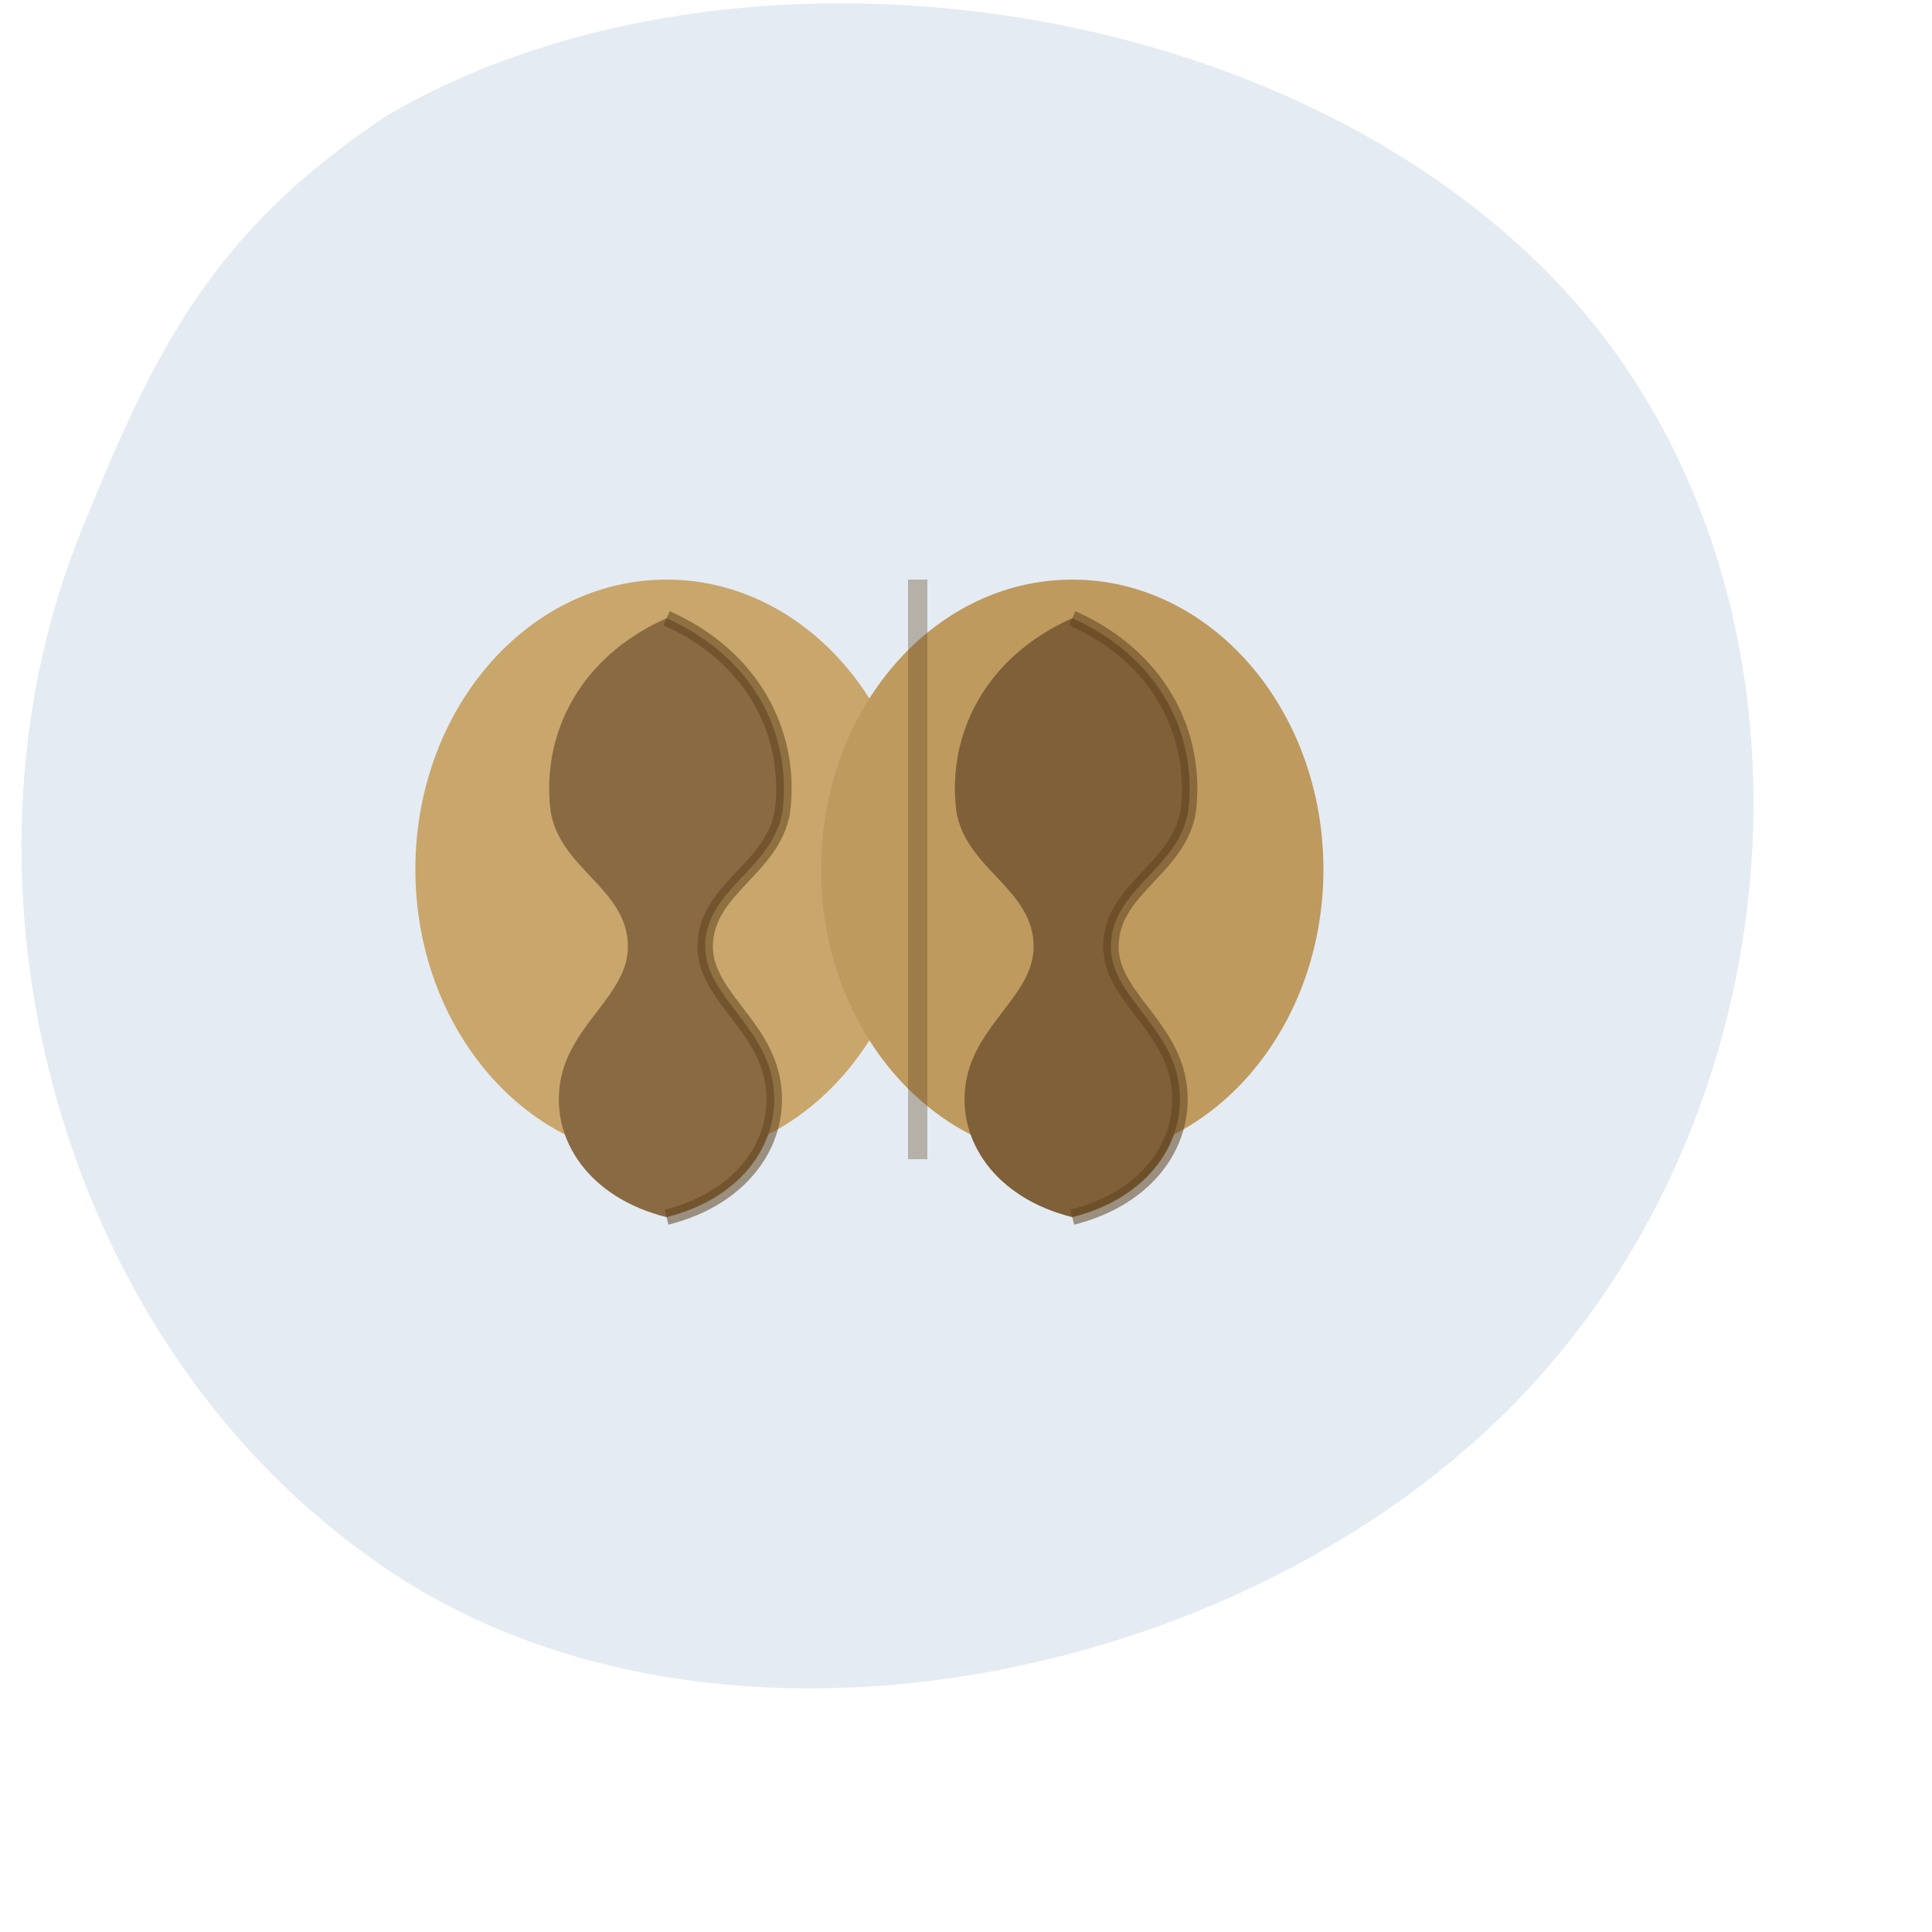
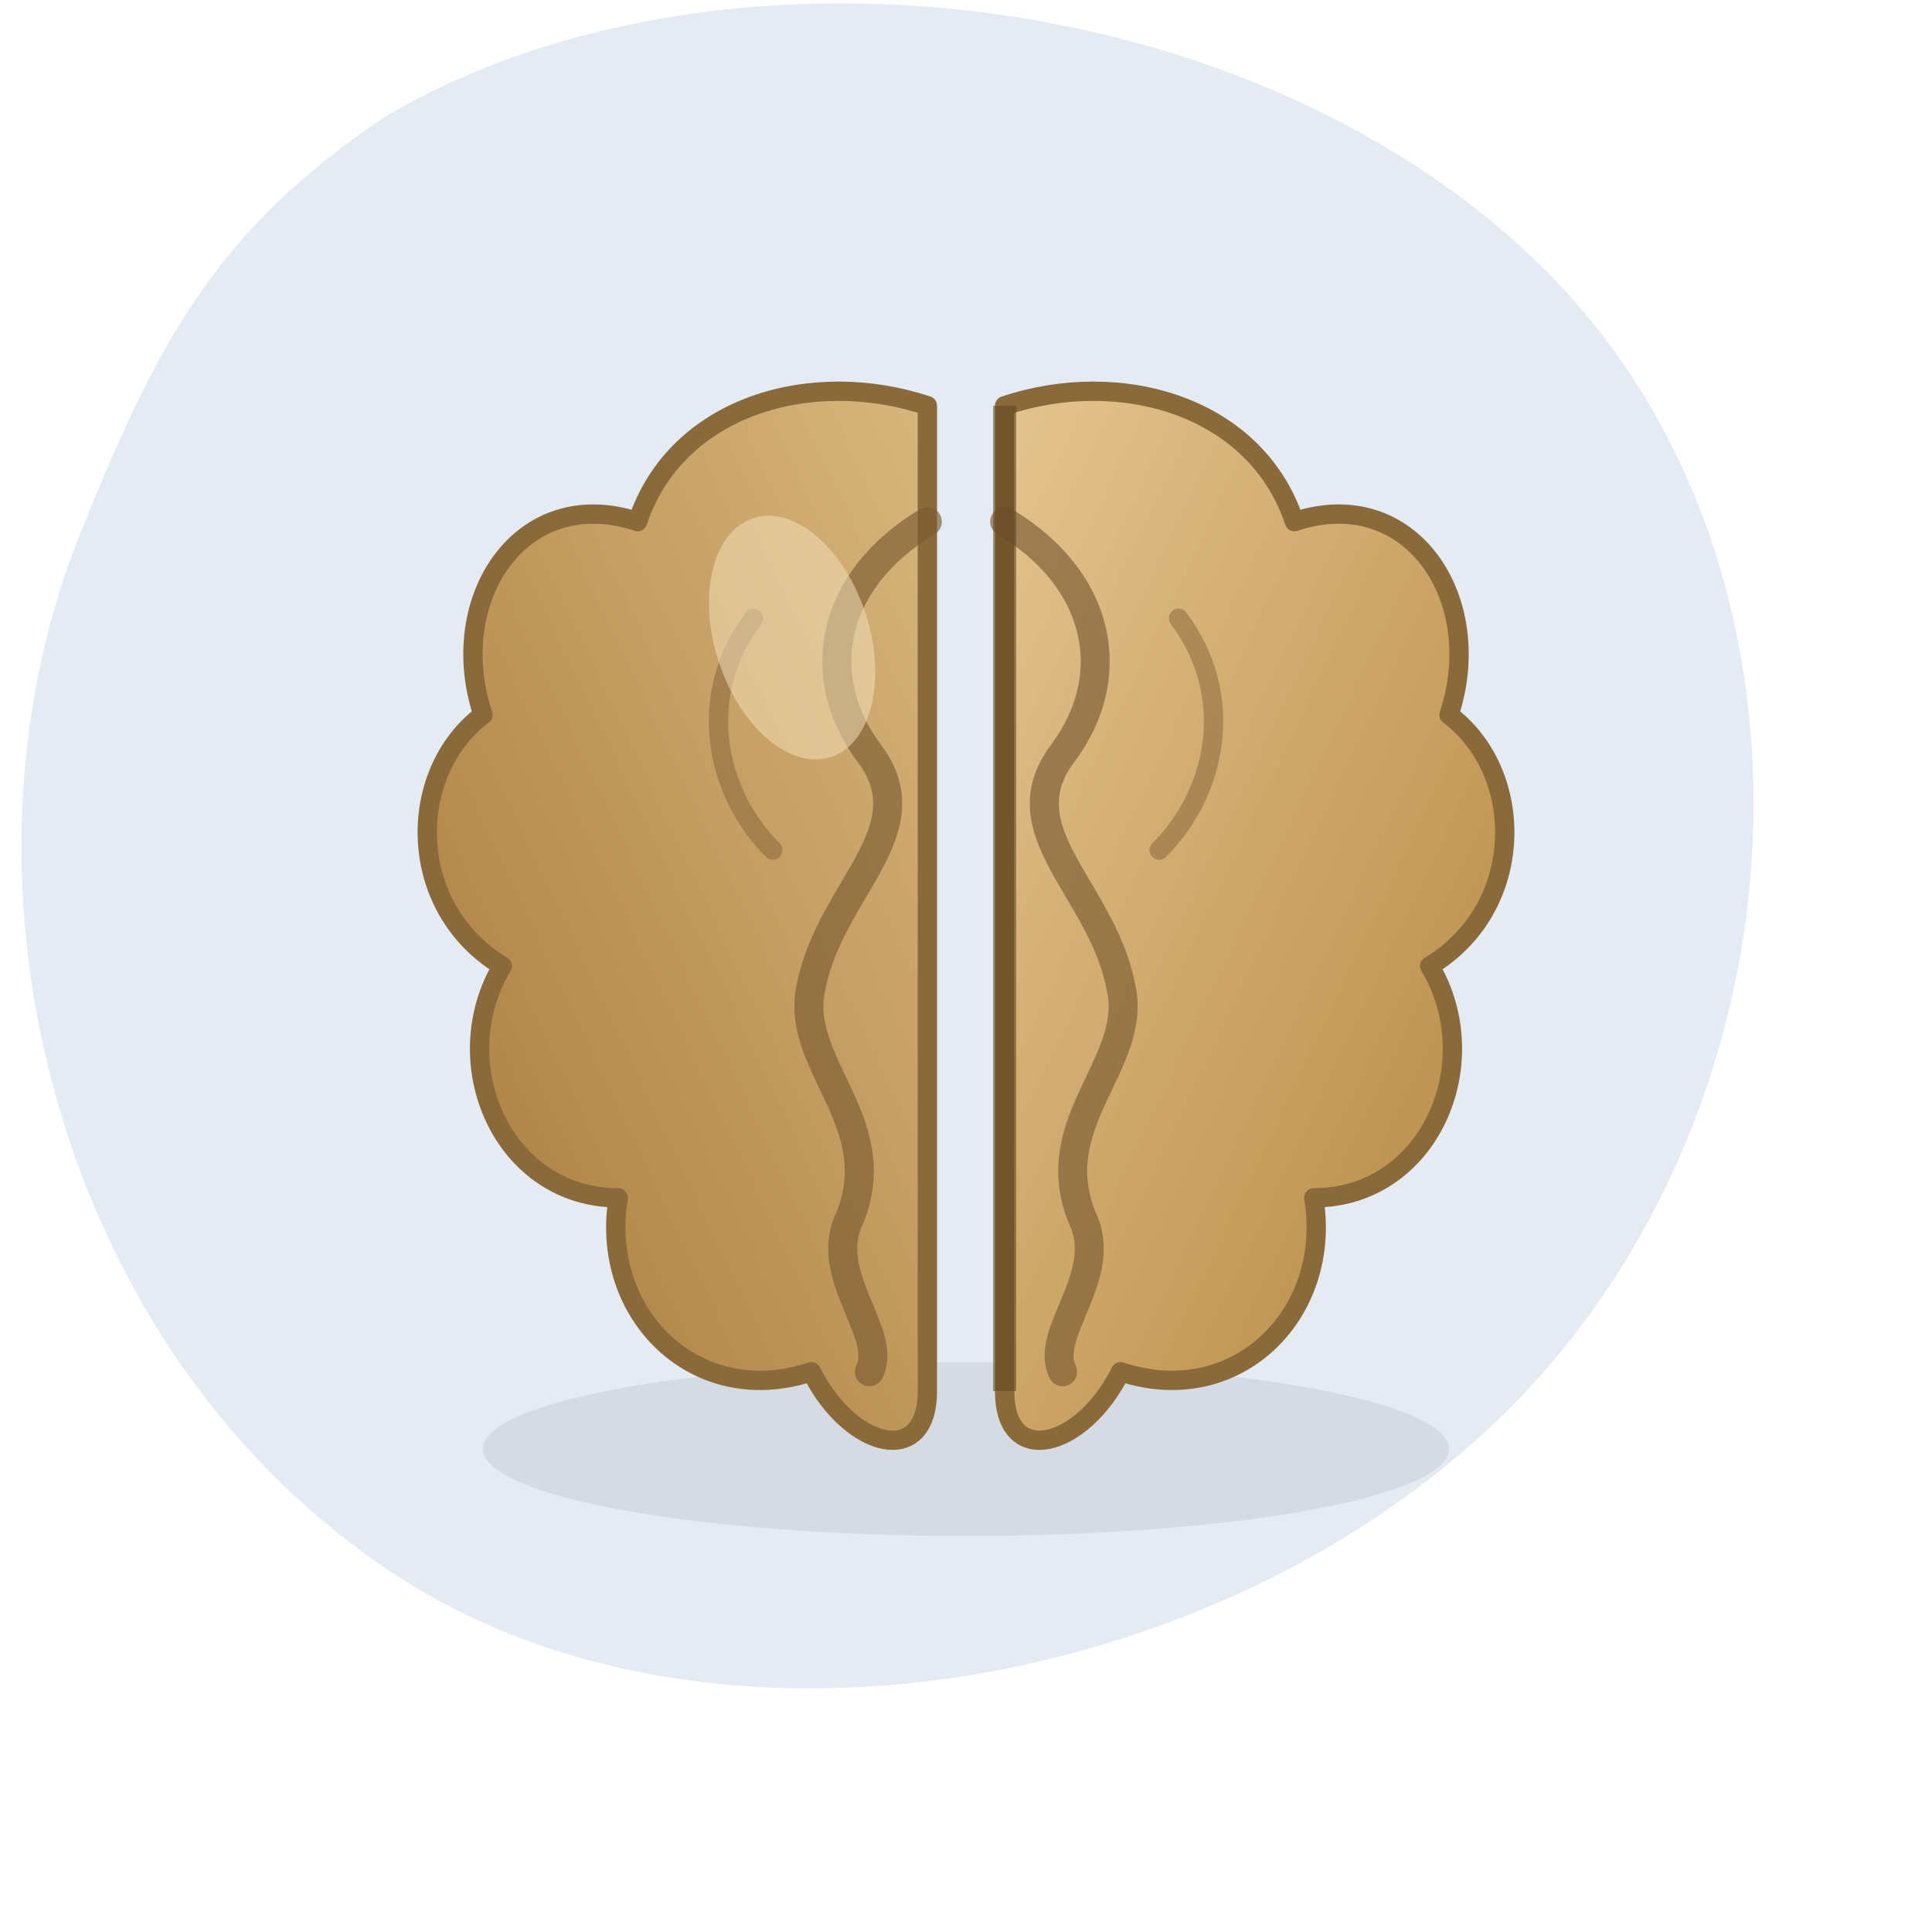
<svg xmlns="http://www.w3.org/2000/svg" viewBox="0 0 200 200" fill="none" aria-hidden="true">
  <path d="M40,12 C74,-8 130,-2 160,28 C190,58 188,112 158,144 C129,175 72,186 38,161 C6,138 -6,92 8,56 C16,36 22,24 40,12 Z" fill="#3B6EA5" opacity=".14" />
-   <g transform="translate(42,44)">
-     <ellipse cx="27" cy="46" rx="26" ry="30" fill="#C9A66B" />
-     <ellipse cx="69" cy="46" rx="26" ry="30" fill="#BE9A5F" />
-     <path d="M27 20c9 4 13 12 12 20-1 6-8 8-8 14 0 5 6 8 7 14 1 6-3 12-11 14-8-2-12-8-11-14 1-6 7-9 7-14 0-6-7-8-8-14-1-8 3-16 12-20Z" fill="#8A6A42" />
-     <path d="M69 20c9 4 13 12 12 20-1 6-8 8-8 14 0 5 6 8 7 14 1 6-3 12-11 14-8-2-12-8-11-14 1-6 7-9 7-14 0-6-7-8-8-14-1-8 3-16 12-20Z" fill="#7F6038" />
-     <path d="M27 20c9 4 13 12 12 20-1 6-8 8-8 14 0 5 6 8 7 14 1 6-3 12-11 14" stroke="#5E441F" stroke-width="1.6" fill="none" opacity=".55" />
-     <path d="M69 20c9 4 13 12 12 20-1 6-8 8-8 14 0 5 6 8 7 14 1 6-3 12-11 14" stroke="#5E441F" stroke-width="1.6" fill="none" opacity=".55" />
-     <path d="M53 16v60" stroke="#5E441F" stroke-width="2" opacity=".35" />
+   <defs>
+     <linearGradient id="wShellR" x1="0" y1="0" x2="1" y2="1">
+       <stop offset="0" stop-color="#E4C48F" />
+       <stop offset="1" stop-color="#B4863F" />
+     </linearGradient>
+     <linearGradient id="wShellL" x1="1" y1="0" x2="0" y2="1">
+       <stop offset="0" stop-color="#D8B67C" />
+       <stop offset="1" stop-color="#A6793A" />
+     </linearGradient>
+   </defs>
+   <ellipse cx="100" cy="150" rx="50" ry="9" fill="#26161F" opacity=".08" />
+   <g transform="translate(100,92)">
+     <path d="M4,-50 C16,-54 30,-50 34,-38 C46,-42 54,-30 50,-18 C58,-12 58,2 48,8 C54,18 48,32 36,32 C38,44 28,54 16,50 C12,58 4,60 4,52 L4,-50 Z" fill="url(#wShellR)" stroke="#8A6A3A" stroke-width="2" stroke-linejoin="round" />
+     <path d="M-4,-50 C-16,-54 -30,-50 -34,-38 C-46,-42 -54,-30 -50,-18 C-58,-12 -58,2 -48,8 C-54,18 -48,32 -36,32 C-38,44 -28,54 -16,50 C-12,58 -4,60 -4,52 L-4,-50 Z" fill="url(#wShellL)" stroke="#8A6A3A" stroke-width="2" stroke-linejoin="round" />
+     <path d="M4,-38 C14,-32 16,-22 10,-14 C4,-6 14,0 16,10 C18,18 8,24 12,34 C15,40 8,46 10,50" stroke="#7A5A32" stroke-width="3" fill="none" stroke-linecap="round" stroke-linejoin="round" opacity=".65" />
+     <path d="M-4,-38 C-14,-32 -16,-22 -10,-14 C-4,-6 -14,0 -16,10 C-18,18 -8,24 -12,34 C-15,40 -8,46 -10,50" stroke="#7A5A32" stroke-width="3" fill="none" stroke-linecap="round" stroke-linejoin="round" opacity=".65" />
+     <path d="M22,-28 C28,-20 26,-10 20,-4" stroke="#7A5A32" stroke-width="2" fill="none" stroke-linecap="round" opacity=".45" />
+     <path d="M-22,-28 C-28,-20 -26,-10 -20,-4" stroke="#7A5A32" stroke-width="2" fill="none" stroke-linecap="round" opacity=".45" />
+     <path d="M4,-50 L4,52" stroke="#5E441F" stroke-width="2.4" opacity=".55" />
+     <ellipse cx="-18" cy="-26" rx="8" ry="13" fill="#F2DFB8" opacity=".55" transform="rotate(-18 -18 -26)" />
  </g>
</svg>
